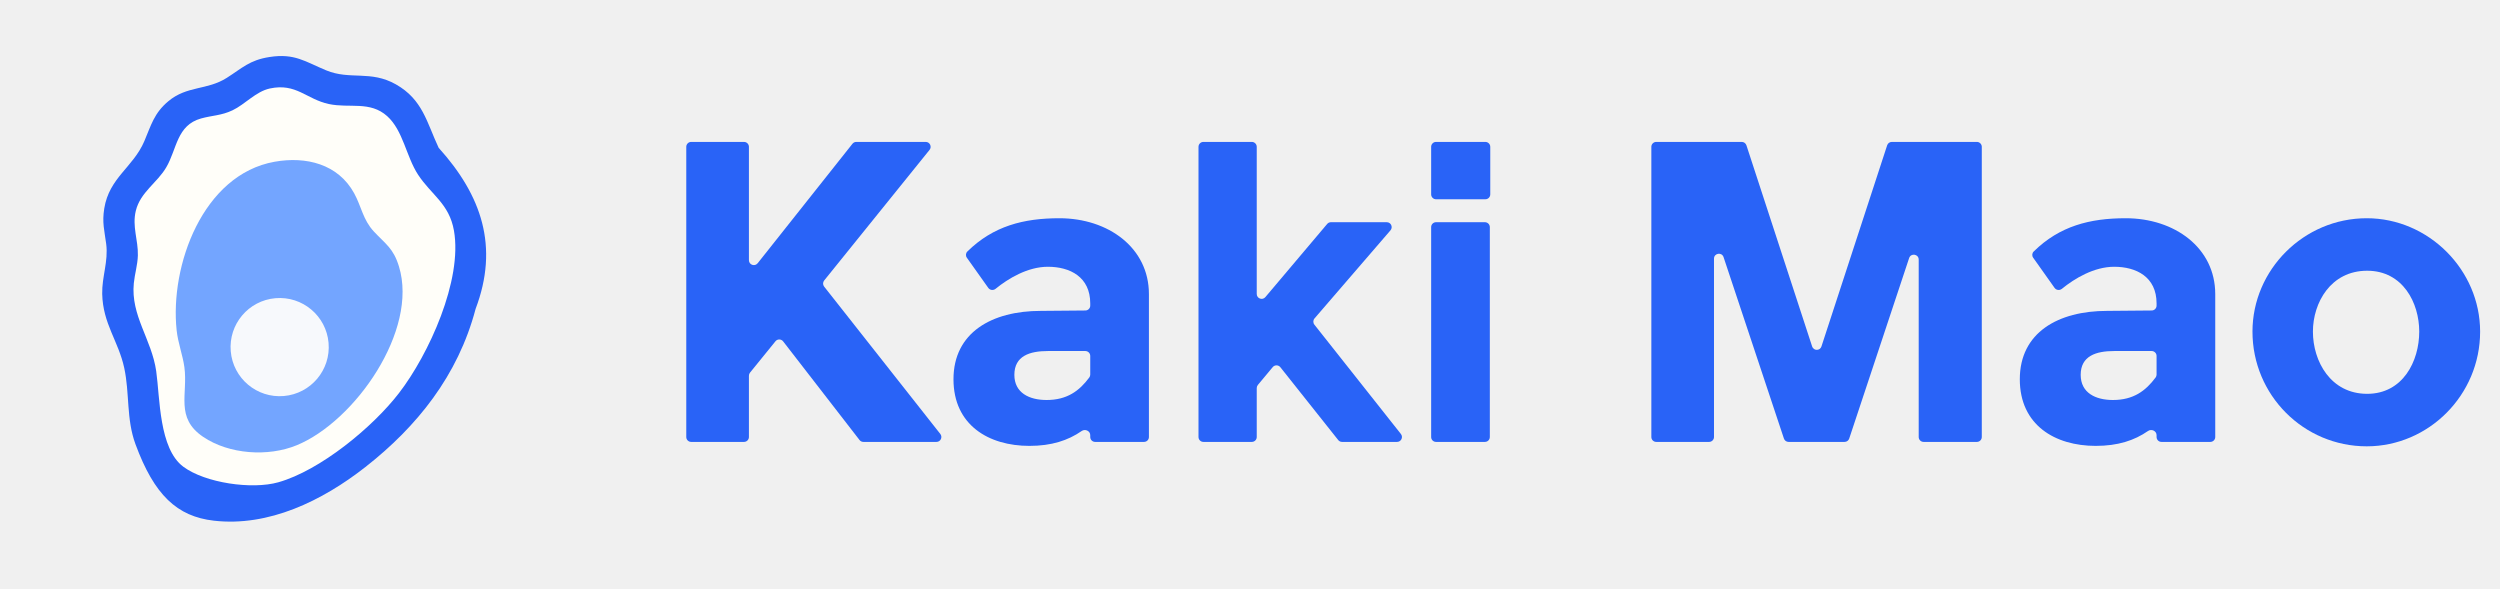
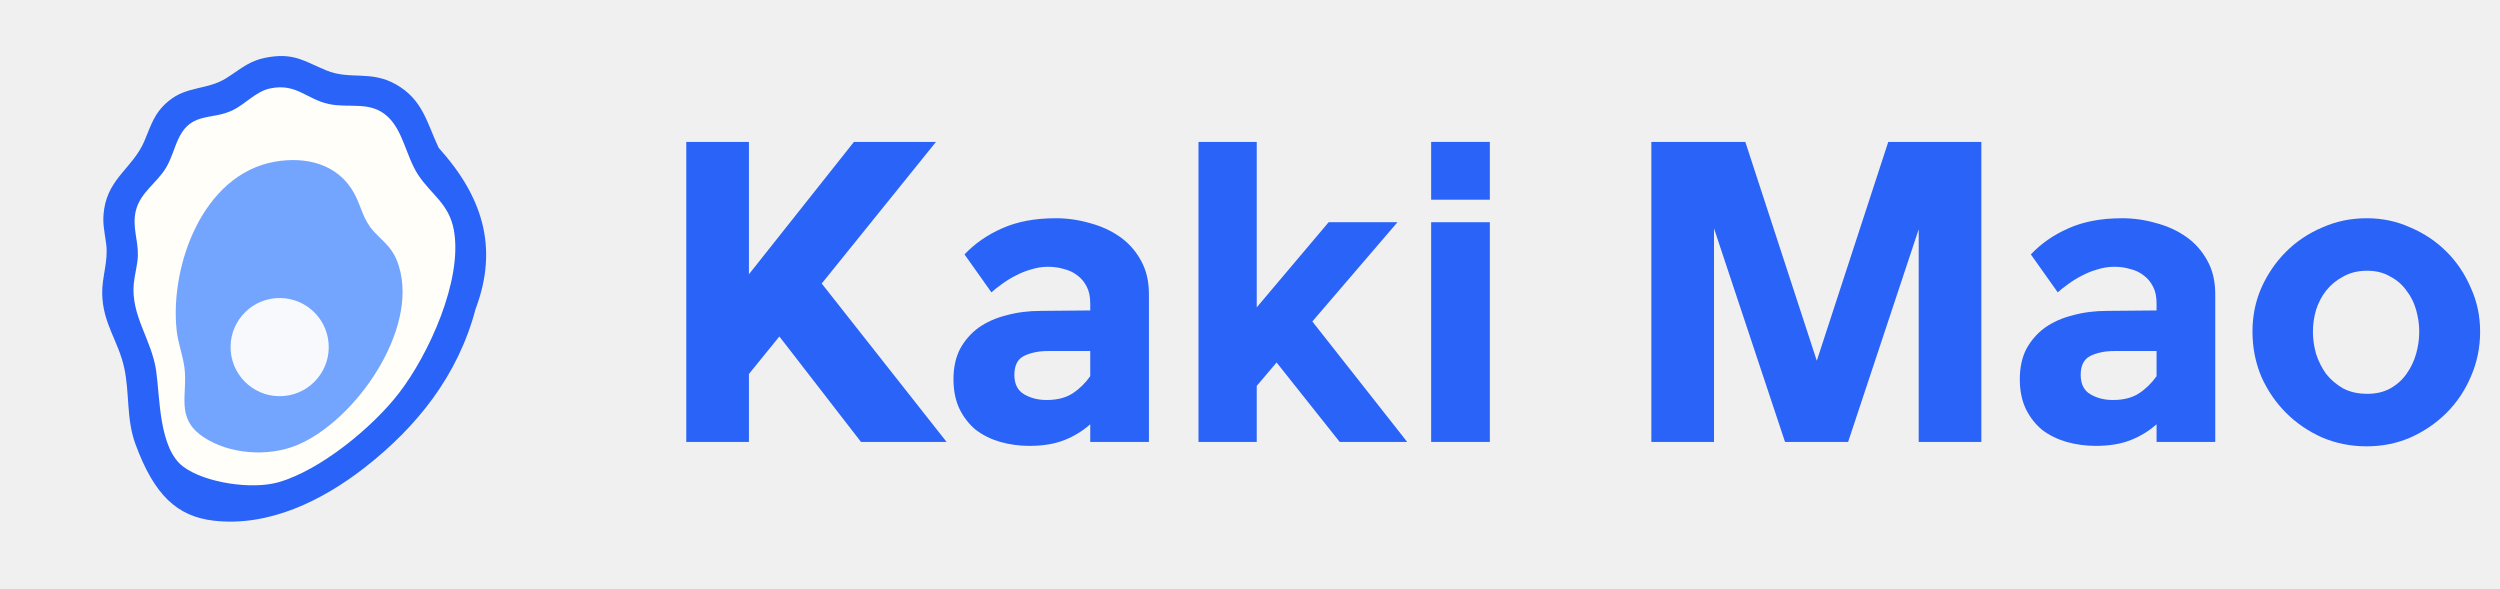
<svg xmlns="http://www.w3.org/2000/svg" width="102" height="24" viewBox="0 0 102 24" fill="none">
  <g clip-path="url(#clip0_2250_10739)">
    <g clip-path="url(#clip1_2250_10739)">
      <path d="M10.99 2.327C12.02 2.165 12.444 2.512 13.308 2.87C14.284 3.275 15.119 2.856 16.154 3.443C17.25 4.064 17.411 4.994 17.897 6.03C19.652 7.975 20.367 10.062 19.404 12.604C18.685 15.331 17.004 17.412 14.908 19.055C13.142 20.439 10.956 21.499 8.727 21.244C7.22 21.072 6.29 20.194 5.527 18.122C5.149 17.097 5.293 16.049 5.069 15.012C4.832 13.913 4.196 13.213 4.17 11.989C4.155 11.294 4.425 10.665 4.333 9.954C4.261 9.405 4.16 9.084 4.254 8.504C4.458 7.245 5.43 6.83 5.888 5.761C6.166 5.11 6.284 4.618 6.867 4.131C7.631 3.491 8.45 3.687 9.252 3.177C9.887 2.774 10.18 2.454 10.99 2.327Z" fill="#2963F7" />
      <path d="M11.007 3.611C12.09 3.378 12.496 4.048 13.421 4.245C14.258 4.424 15.098 4.11 15.797 4.739C16.449 5.324 16.573 6.39 17.058 7.129C17.599 7.954 18.328 8.307 18.522 9.412C18.875 11.433 17.498 14.455 16.279 16.037C15.203 17.434 13.066 19.193 11.355 19.677C10.276 19.983 8.369 19.704 7.479 19.042C6.483 18.3 6.529 16.232 6.373 15.14C6.186 13.838 5.327 12.877 5.46 11.552C5.498 11.174 5.615 10.804 5.625 10.421C5.642 9.796 5.385 9.241 5.541 8.601C5.726 7.841 6.413 7.461 6.784 6.826C7.222 6.078 7.207 5.111 8.204 4.833C8.658 4.707 9.031 4.717 9.485 4.501C10.002 4.255 10.436 3.735 11.008 3.611L11.007 3.611Z" fill="#FFFEF9" />
      <path d="M11.204 6.599C12.481 6.371 13.793 6.688 14.449 7.884C14.745 8.422 14.807 8.965 15.252 9.444C15.736 9.964 16.049 10.124 16.278 10.873C17.077 13.483 14.478 17.191 12.106 18.166C10.935 18.647 9.345 18.538 8.289 17.824C7.136 17.044 7.674 16.085 7.523 14.979C7.454 14.481 7.262 13.991 7.207 13.477C6.926 10.835 8.275 7.122 11.204 6.599L11.204 6.599Z" fill="#73A5FF" />
      <circle cx="11.41" cy="14.162" r="2.003" transform="rotate(-4.91185 11.41 14.1615)" fill="#F7F9FC" />
    </g>
  </g>
-   <path d="M28 5.99C28 5.88 28.09 5.79 28.2 5.79H30.356C30.466 5.79 30.556 5.88 30.556 5.99V10.616C30.556 10.806 30.795 10.889 30.913 10.74L34.78 5.866C34.818 5.818 34.876 5.79 34.937 5.79H37.77C37.938 5.79 38.031 5.985 37.925 6.116L33.626 11.444C33.568 11.517 33.567 11.62 33.625 11.693L38.365 17.706C38.468 17.837 38.375 18.03 38.208 18.03H35.226C35.164 18.03 35.106 18.001 35.068 17.952L31.952 13.928C31.873 13.826 31.72 13.824 31.639 13.924L30.601 15.203C30.572 15.239 30.556 15.283 30.556 15.329V17.83C30.556 17.941 30.466 18.03 30.356 18.03H28.2C28.09 18.03 28 17.941 28 17.83V5.99Z" fill="#2963F7" />
-   <path d="M41.998 18.192C40.342 18.192 38.902 17.346 38.902 15.474C38.902 13.566 40.468 12.684 42.466 12.684L44.284 12.668C44.394 12.667 44.482 12.578 44.482 12.468V12.378C44.482 11.298 43.654 10.884 42.754 10.884C41.932 10.884 41.139 11.36 40.62 11.783C40.528 11.858 40.39 11.843 40.321 11.745L39.447 10.514C39.392 10.436 39.4 10.33 39.468 10.262C40.523 9.222 41.764 8.904 43.222 8.904C45.22 8.904 46.876 10.11 46.876 12V17.83C46.876 17.941 46.787 18.03 46.676 18.03H44.682C44.572 18.03 44.482 17.941 44.482 17.83V17.754C44.482 17.582 44.275 17.487 44.133 17.585C43.573 17.973 42.901 18.192 41.998 18.192ZM42.754 14.322C42.016 14.322 41.386 14.52 41.386 15.294C41.386 16.032 41.998 16.32 42.7 16.32C43.538 16.32 44.037 15.948 44.444 15.4C44.469 15.366 44.482 15.325 44.482 15.284V14.522C44.482 14.412 44.392 14.322 44.282 14.322H42.754Z" fill="#2963F7" />
-   <path d="M48.899 5.99C48.899 5.88 48.988 5.79 49.099 5.79H51.075C51.185 5.79 51.275 5.88 51.275 5.99V11.993C51.275 12.18 51.507 12.265 51.627 12.122L54.149 9.137C54.187 9.092 54.243 9.066 54.302 9.066H56.58C56.751 9.066 56.843 9.267 56.732 9.397L53.633 12.991C53.57 13.063 53.568 13.17 53.627 13.246L57.156 17.706C57.26 17.837 57.167 18.03 56.999 18.03H54.755C54.694 18.03 54.637 18.002 54.599 17.954L52.238 14.982C52.159 14.883 52.008 14.881 51.927 14.979L51.321 15.706C51.291 15.742 51.275 15.788 51.275 15.834V17.83C51.275 17.941 51.185 18.03 51.075 18.03H49.099C48.988 18.03 48.899 17.941 48.899 17.83V5.99Z" fill="#2963F7" />
-   <path d="M58.59 18.03C58.48 18.03 58.391 17.941 58.391 17.83V9.266C58.391 9.156 58.48 9.066 58.59 9.066H60.584C60.695 9.066 60.785 9.156 60.785 9.266V17.83C60.785 17.941 60.695 18.03 60.584 18.03H58.59ZM58.391 5.99C58.391 5.88 58.48 5.79 58.59 5.79H60.602C60.713 5.79 60.803 5.88 60.803 5.99V7.93C60.803 8.04 60.713 8.13 60.602 8.13H58.59C58.48 8.13 58.391 8.04 58.391 7.93V5.99Z" fill="#2963F7" />
-   <path d="M67.375 5.99C67.375 5.88 67.465 5.79 67.575 5.79H71.064C71.15 5.79 71.227 5.846 71.254 5.928L73.935 14.136C73.995 14.32 74.255 14.32 74.315 14.136L76.996 5.928C77.023 5.846 77.1 5.79 77.186 5.79H80.657C80.767 5.79 80.857 5.88 80.857 5.99V17.83C80.857 17.941 80.767 18.03 80.657 18.03H78.483C78.373 18.03 78.283 17.941 78.283 17.83V10.591C78.283 10.364 77.965 10.313 77.893 10.528L75.448 17.893C75.421 17.975 75.345 18.03 75.259 18.03H72.973C72.887 18.03 72.811 17.975 72.784 17.893L70.321 10.49C70.249 10.274 69.931 10.326 69.931 10.553V17.83C69.931 17.941 69.841 18.03 69.731 18.03H67.575C67.465 18.03 67.375 17.941 67.375 17.83V5.99Z" fill="#2963F7" />
-   <path d="M85.504 18.192C83.848 18.192 82.408 17.346 82.408 15.474C82.408 13.566 83.974 12.684 85.972 12.684L87.79 12.668C87.9 12.667 87.988 12.578 87.988 12.468V12.378C87.988 11.298 87.16 10.884 86.26 10.884C85.438 10.884 84.645 11.36 84.126 11.783C84.034 11.858 83.895 11.843 83.826 11.745L82.953 10.514C82.898 10.436 82.905 10.33 82.974 10.262C84.029 9.222 85.269 8.904 86.728 8.904C88.726 8.904 90.382 10.11 90.382 12V17.83C90.382 17.941 90.292 18.03 90.182 18.03H88.188C88.078 18.03 87.988 17.941 87.988 17.83V17.754C87.988 17.582 87.781 17.487 87.639 17.585C87.079 17.973 86.407 18.192 85.504 18.192ZM86.26 14.322C85.522 14.322 84.892 14.52 84.892 15.294C84.892 16.032 85.504 16.32 86.206 16.32C87.044 16.32 87.543 15.948 87.95 15.4C87.975 15.366 87.988 15.325 87.988 15.284V14.522C87.988 14.412 87.898 14.322 87.788 14.322H86.26Z" fill="#2963F7" />
-   <path d="M91.901 13.53C91.901 11.01 93.989 8.904 96.563 8.904C99.083 8.904 101.189 11.01 101.189 13.53C101.189 16.122 99.083 18.21 96.563 18.21C93.989 18.21 91.901 16.122 91.901 13.53ZM94.367 13.53C94.367 14.736 95.087 16.068 96.581 16.068C98.039 16.068 98.705 14.736 98.705 13.53C98.705 12.36 98.039 11.046 96.581 11.046C95.087 11.046 94.367 12.36 94.367 13.53Z" fill="#2963F7" />
+   <path d="M28 18.03V5.79H30.556V11.19L34.84 5.79H38.188L33.526 11.568L38.62 18.03H35.128L31.798 13.728L30.556 15.258V18.03H28Z" fill="#2963F7" />
+   <path d="M41.386 15.294C41.386 15.666 41.518 15.93 41.782 16.086C42.046 16.242 42.352 16.32 42.7 16.32C43.132 16.32 43.486 16.23 43.762 16.05C44.038 15.87 44.278 15.636 44.482 15.348V14.322H42.754C42.382 14.322 42.058 14.388 41.782 14.52C41.518 14.652 41.386 14.91 41.386 15.294ZM42.466 12.684L44.482 12.666V12.378C44.482 12.102 44.434 11.874 44.338 11.694C44.242 11.502 44.11 11.346 43.942 11.226C43.786 11.106 43.606 11.022 43.402 10.974C43.198 10.914 42.982 10.884 42.754 10.884C42.526 10.884 42.298 10.92 42.07 10.992C41.854 11.052 41.644 11.136 41.44 11.244C41.248 11.34 41.062 11.454 40.882 11.586C40.714 11.706 40.57 11.82 40.45 11.928L39.352 10.38C39.772 9.936 40.282 9.582 40.882 9.318C41.494 9.042 42.226 8.904 43.078 8.904C43.546 8.904 44.008 8.97 44.464 9.102C44.92 9.222 45.328 9.408 45.688 9.66C46.048 9.912 46.336 10.236 46.552 10.632C46.768 11.016 46.876 11.472 46.876 12V18.03H44.482V17.31C44.17 17.586 43.816 17.802 43.42 17.958C43.024 18.114 42.55 18.192 41.998 18.192C41.59 18.192 41.194 18.138 40.81 18.03C40.438 17.922 40.108 17.76 39.82 17.544C39.544 17.316 39.322 17.034 39.154 16.698C38.986 16.35 38.902 15.942 38.902 15.474C38.902 14.994 38.992 14.58 39.172 14.232C39.364 13.884 39.616 13.596 39.928 13.368C40.252 13.14 40.63 12.972 41.062 12.864C41.494 12.744 41.962 12.684 42.466 12.684Z" fill="#2963F7" />
+   <path d="M48.899 18.03V5.79H51.275V12.54L54.209 9.066H57.017L53.543 13.116L57.413 18.03H54.659L52.085 14.79L51.275 15.744V18.03H48.899Z" fill="#2963F7" />
+   <path d="M58.391 9.066H60.785V18.03H58.391V9.066ZM58.391 5.79H60.785V8.148H58.391V5.79Z" fill="#2963F7" />
+   <path d="M67.375 5.79H71.209L74.125 14.718L77.041 5.79H80.839V18.03H78.283V9.354L75.403 18.03H72.829L69.931 9.318V18.03H67.375V5.79Z" fill="#2963F7" />
+   <path d="M84.892 15.294C84.892 15.666 85.024 15.93 85.288 16.086C85.552 16.242 85.858 16.32 86.206 16.32C86.638 16.32 86.992 16.23 87.268 16.05C87.544 15.87 87.784 15.636 87.988 15.348V14.322H86.26C85.888 14.322 85.564 14.388 85.288 14.52C85.024 14.652 84.892 14.91 84.892 15.294ZM85.972 12.684L87.988 12.666V12.378C87.988 12.102 87.94 11.874 87.844 11.694C87.748 11.502 87.616 11.346 87.448 11.226C87.292 11.106 87.112 11.022 86.908 10.974C86.704 10.914 86.488 10.884 86.26 10.884C86.032 10.884 85.804 10.92 85.576 10.992C85.36 11.052 85.15 11.136 84.946 11.244C84.754 11.34 84.568 11.454 84.388 11.586C84.22 11.706 84.076 11.82 83.956 11.928L82.858 10.38C83.278 9.936 83.788 9.582 84.388 9.318C85 9.042 85.732 8.904 86.584 8.904C87.052 8.904 87.514 8.97 87.97 9.102C88.426 9.222 88.834 9.408 89.194 9.66C89.554 9.912 89.842 10.236 90.058 10.632C90.274 11.016 90.382 11.472 90.382 12V18.03H87.988V17.31C87.676 17.586 87.322 17.802 86.926 17.958C86.53 18.114 86.056 18.192 85.504 18.192C85.096 18.192 84.7 18.138 84.316 18.03C83.944 17.922 83.614 17.76 83.326 17.544C83.05 17.316 82.828 17.034 82.66 16.698C82.492 16.35 82.408 15.942 82.408 15.474C82.408 14.994 82.498 14.58 82.678 14.232C82.87 13.884 83.122 13.596 83.434 13.368C83.758 13.14 84.136 12.972 84.568 12.864C85 12.744 85.468 12.684 85.972 12.684Z" fill="#2963F7" />
+   <path d="M94.367 13.53C94.367 13.83 94.409 14.13 94.493 14.43C94.589 14.73 94.727 15.006 94.907 15.258C95.099 15.498 95.333 15.696 95.609 15.852C95.885 15.996 96.209 16.068 96.581 16.068C96.941 16.068 97.253 15.996 97.517 15.852C97.793 15.696 98.015 15.498 98.183 15.258C98.363 15.006 98.495 14.73 98.579 14.43C98.663 14.13 98.705 13.83 98.705 13.53C98.705 13.242 98.663 12.948 98.579 12.648C98.495 12.348 98.363 12.084 98.183 11.856C98.015 11.616 97.793 11.424 97.517 11.28C97.253 11.124 96.941 11.046 96.581 11.046C96.209 11.046 95.885 11.124 95.609 11.28C95.333 11.424 95.099 11.616 94.907 11.856C94.727 12.084 94.589 12.348 94.493 12.648C94.409 12.948 94.367 13.242 94.367 13.53ZM91.901 13.53C91.901 12.894 92.021 12.3 92.261 11.748C92.513 11.184 92.849 10.692 93.269 10.272C93.689 9.852 94.181 9.522 94.745 9.282C95.309 9.03 95.915 8.904 96.563 8.904C97.199 8.904 97.793 9.03 98.345 9.282C98.909 9.522 99.401 9.852 99.821 10.272C100.241 10.692 100.571 11.184 100.811 11.748C101.063 12.3 101.189 12.894 101.189 13.53C101.189 14.178 101.063 14.79 100.811 15.366C100.571 15.93 100.241 16.422 99.821 16.842C99.401 17.262 98.909 17.598 98.345 17.85C97.793 18.09 97.199 18.21 96.563 18.21C95.915 18.21 95.309 18.09 94.745 17.85C94.181 17.598 93.689 17.262 93.269 16.842C92.849 16.422 92.513 15.93 92.261 15.366C92.021 14.79 91.901 14.178 91.901 13.53Z" fill="#2963F7" />
  <defs>
    <clipPath id="clip0_2250_10739">
      <rect width="19.78" height="19.78" fill="white" transform="translate(2.59168 1.25398) rotate(5.20288)" />
    </clipPath>
    <clipPath id="clip1_2250_10739">
      <rect width="15.77" height="19.78" fill="white" transform="translate(3.3385 2.40059) rotate(-4.91185)" />
    </clipPath>
  </defs>
</svg>
